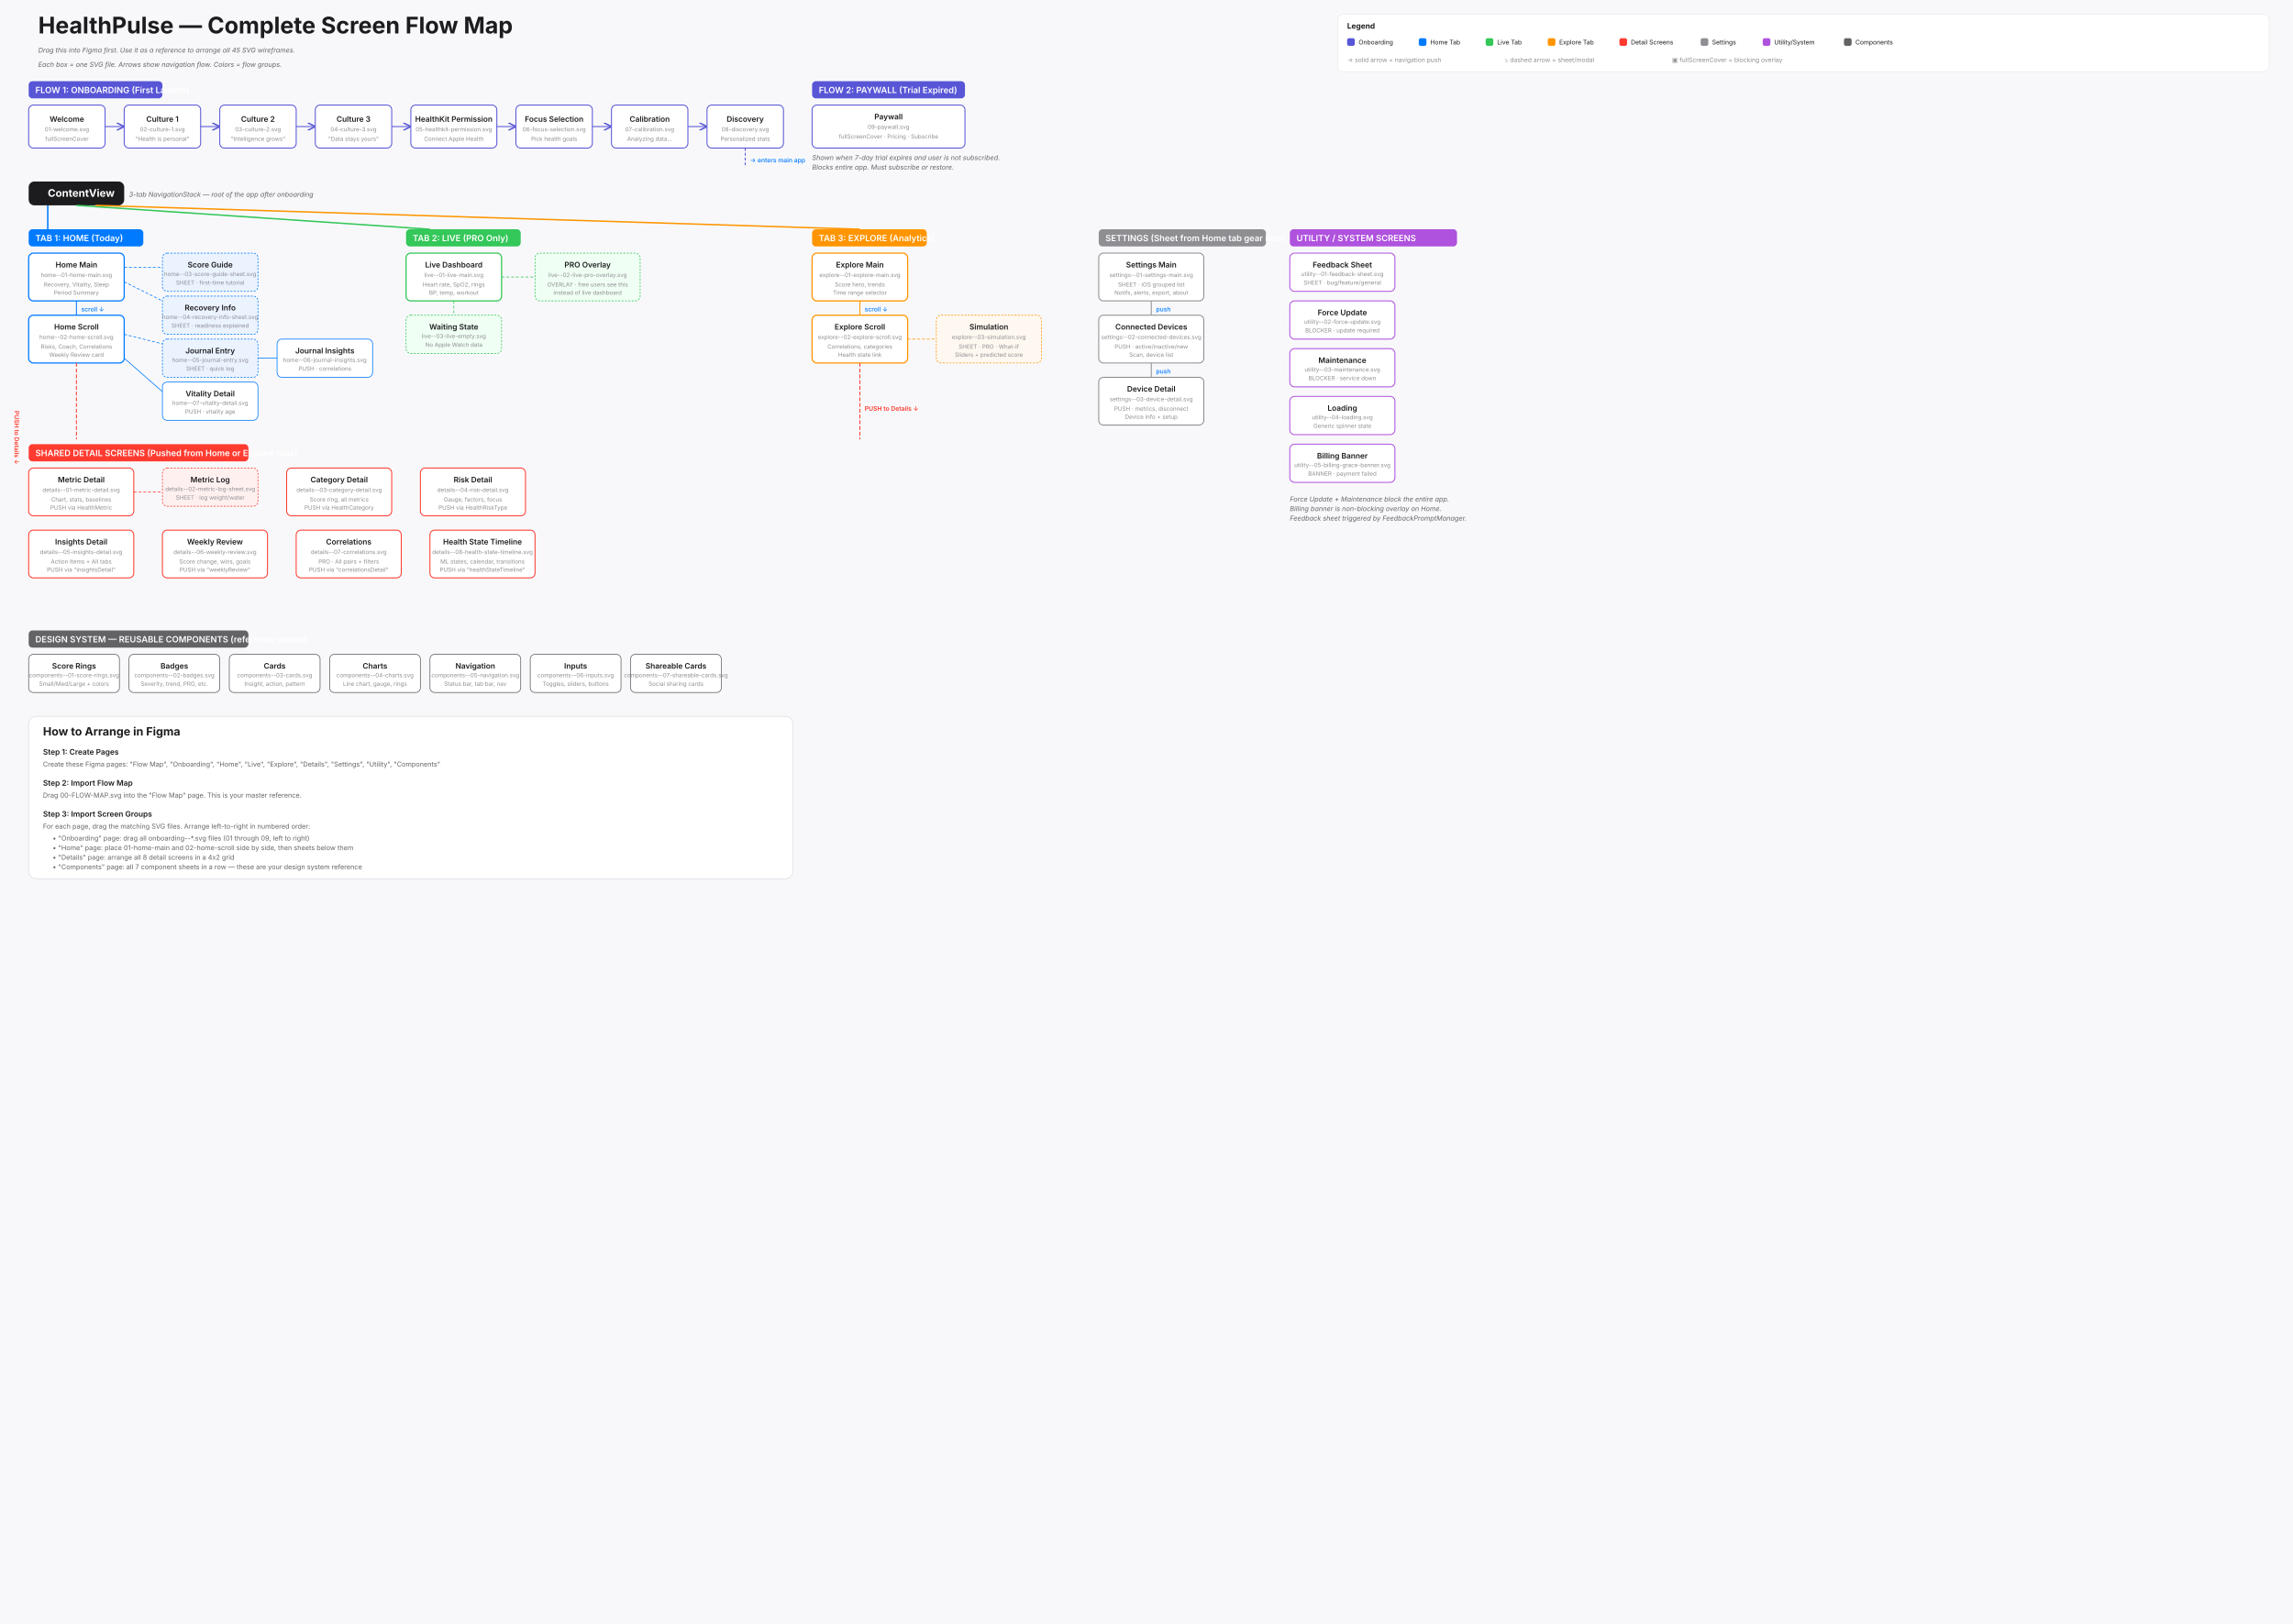
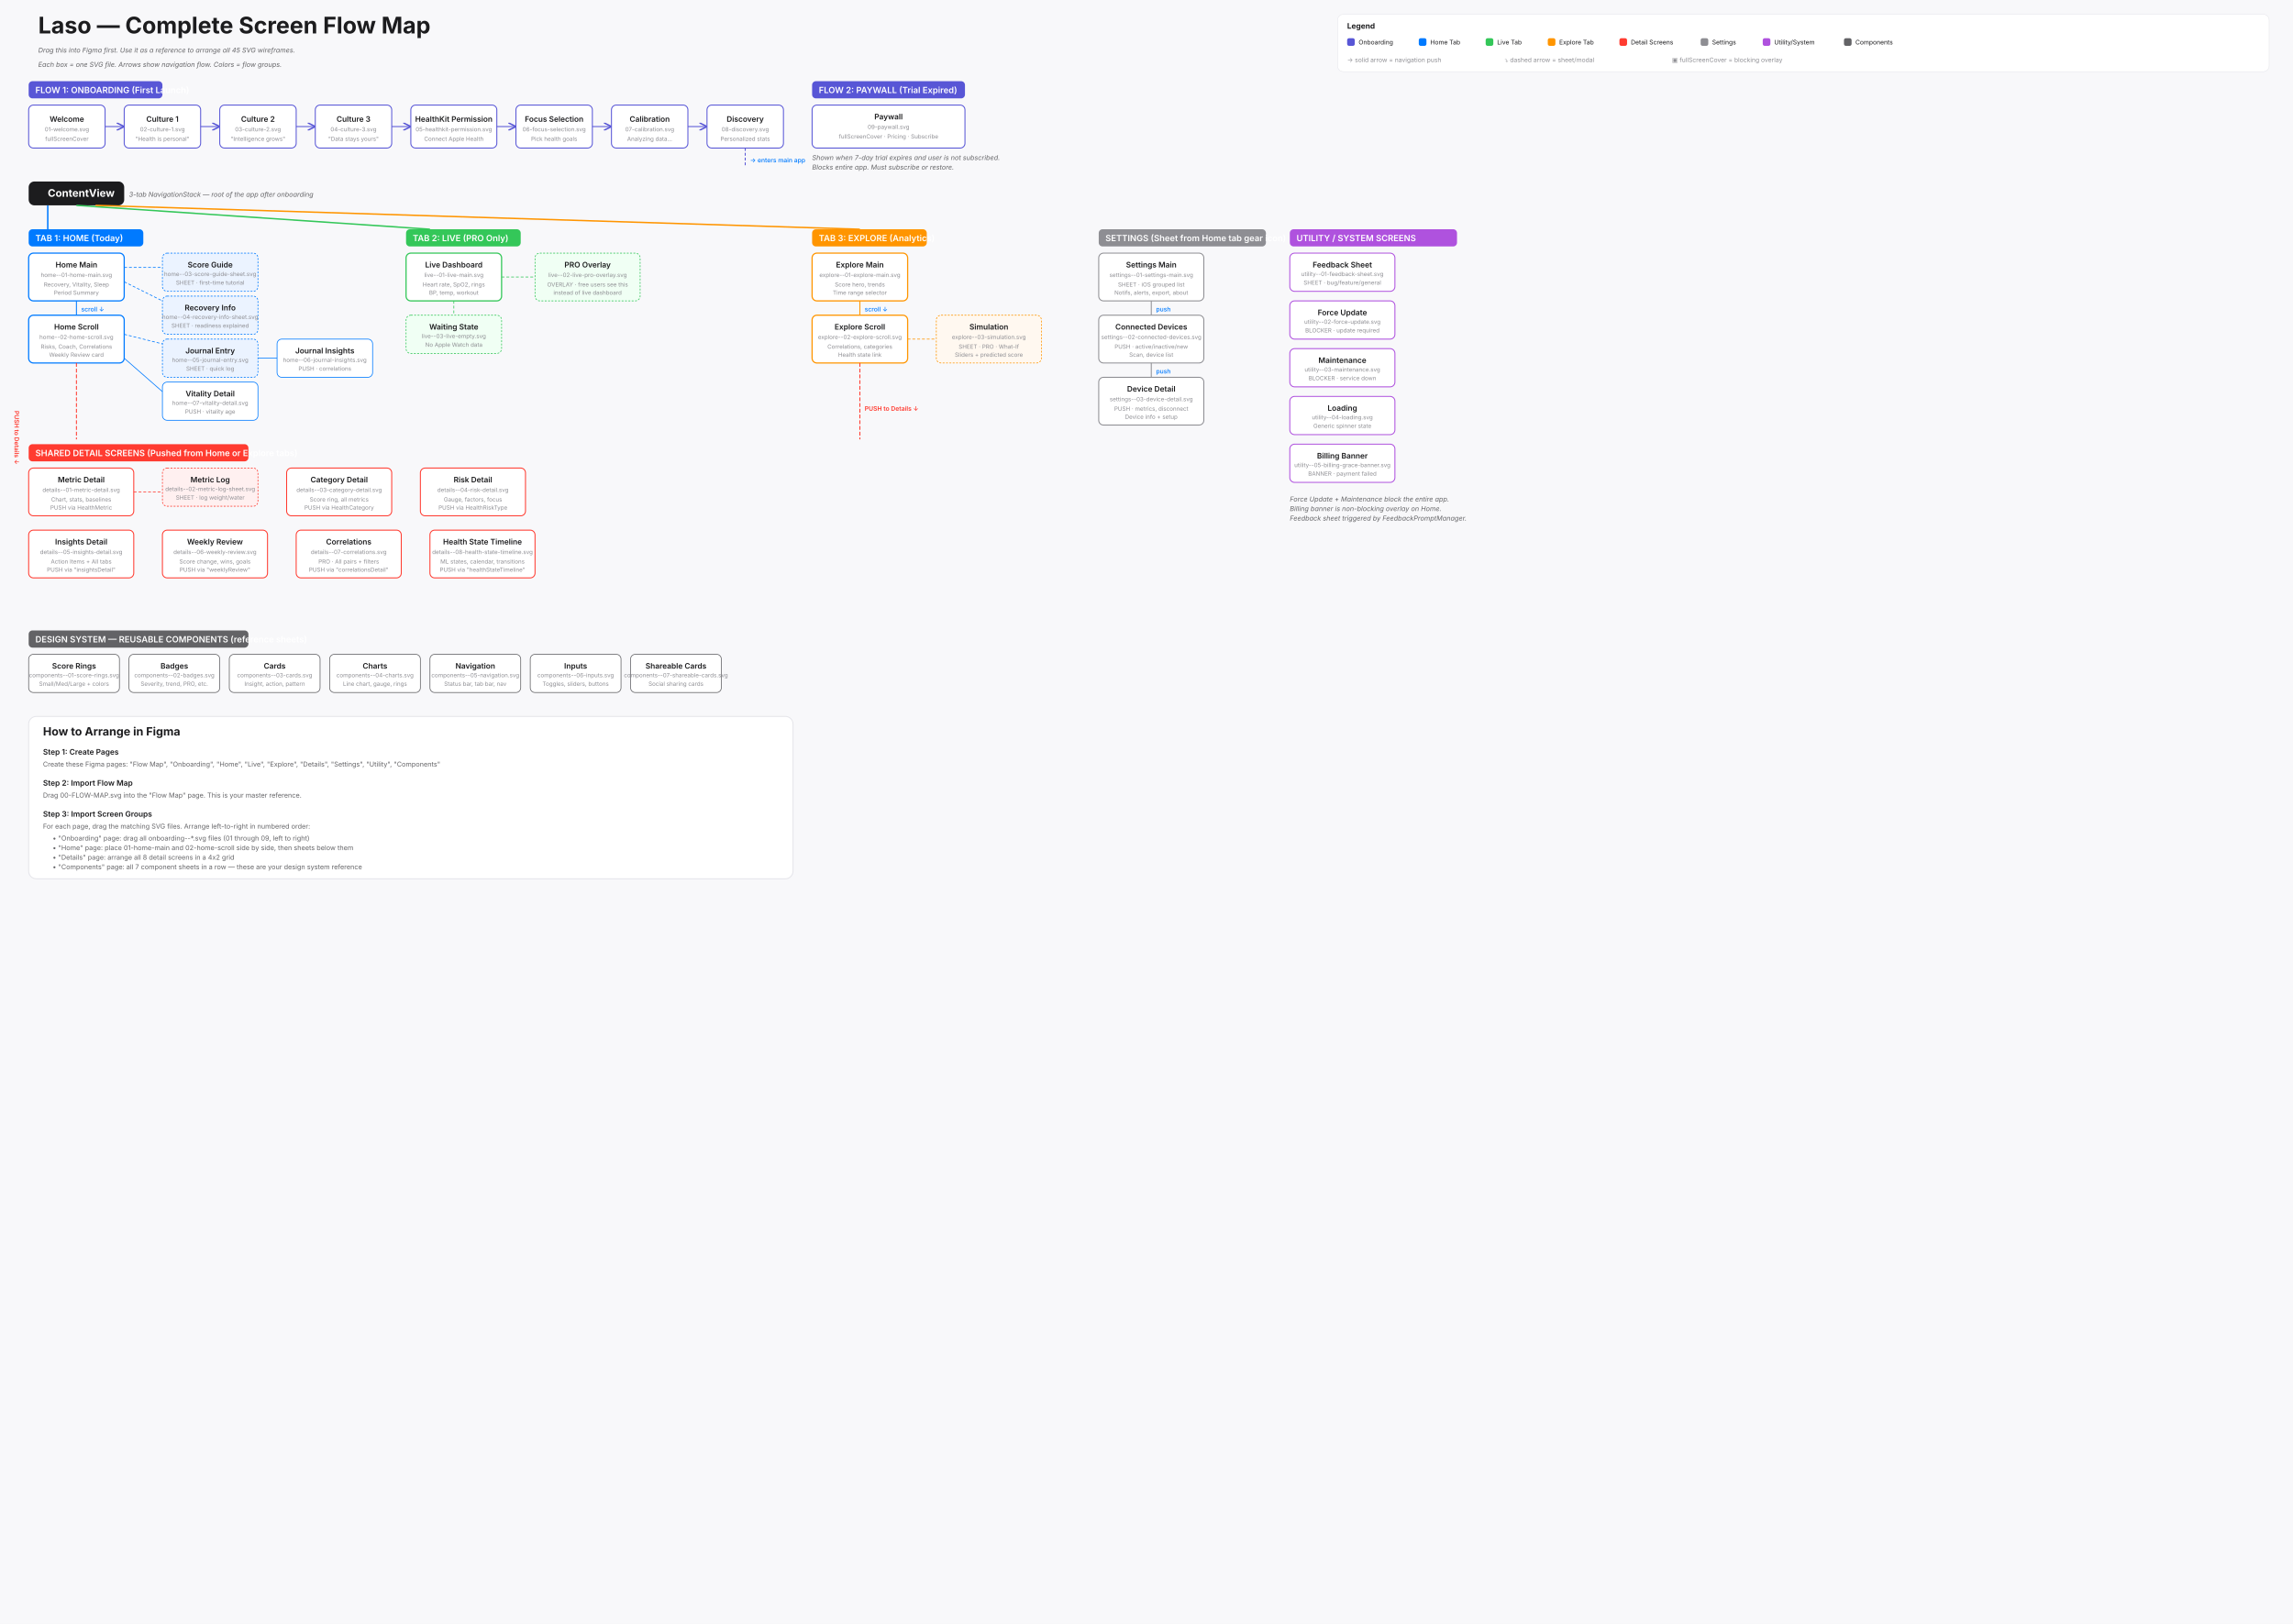
<svg xmlns="http://www.w3.org/2000/svg" viewBox="0 0 4800 3400" fill="none">
  <style>
    text { font-family: -apple-system, system-ui, sans-serif; }
    .title { font-size: 48px; font-weight: 700; fill: #1C1C1E; }
    .subtitle { font-size: 28px; font-weight: 600; fill: #1C1C1E; }
    .label { font-size: 18px; font-weight: 600; fill: #FFFFFF; }
    .file { font-size: 14px; fill: #8E8E93; }
    .screen-name { font-size: 16px; font-weight: 600; fill: #1C1C1E; text-anchor: middle; }
    .screen-type { font-size: 12px; fill: #8E8E93; text-anchor: middle; }
    .arrow-label { font-size: 13px; fill: #007AFF; font-weight: 500; }
    .flow-num { font-size: 20px; font-weight: 700; fill: #FFFFFF; }
    .note { font-size: 14px; fill: #636366; font-style: italic; }
  </style>
  <rect width="4800" height="3400" fill="#F8F8FA" />
-   <text x="80" y="70" class="title">HealthPulse — Complete Screen Flow Map</text>
+   <text x="80" y="70" class="title">Laso — Complete Screen Flow Map</text>
  <text x="80" y="110" class="note">Drag this into Figma first. Use it as a reference to arrange all 45 SVG wireframes.</text>
  <text x="80" y="140" class="note">Each box = one SVG file. Arrows show navigation flow. Colors = flow groups.</text>
  <g id="legend" transform="translate(2800, 30)">
    <rect x="0" y="0" width="1950" height="120" rx="12" fill="#FFFFFF" stroke="#E5E5EA" />
    <text x="20" y="30" style="font-size:16px;font-weight:700;fill:#1C1C1E">Legend</text>
    <rect x="20" y="50" width="16" height="16" rx="4" fill="#5856D6" />
    <text x="44" y="63" style="font-size:13px;fill:#1C1C1E">Onboarding</text>
    <rect x="170" y="50" width="16" height="16" rx="4" fill="#007AFF" />
    <text x="194" y="63" style="font-size:13px;fill:#1C1C1E">Home Tab</text>
    <rect x="310" y="50" width="16" height="16" rx="4" fill="#34C759" />
    <text x="334" y="63" style="font-size:13px;fill:#1C1C1E">Live Tab</text>
    <rect x="440" y="50" width="16" height="16" rx="4" fill="#FF9500" />
    <text x="464" y="63" style="font-size:13px;fill:#1C1C1E">Explore Tab</text>
    <rect x="590" y="50" width="16" height="16" rx="4" fill="#FF3B30" />
    <text x="614" y="63" style="font-size:13px;fill:#1C1C1E">Detail Screens</text>
    <rect x="760" y="50" width="16" height="16" rx="4" fill="#8E8E93" />
    <text x="784" y="63" style="font-size:13px;fill:#1C1C1E">Settings</text>
    <rect x="890" y="50" width="16" height="16" rx="4" fill="#AF52DE" />
    <text x="914" y="63" style="font-size:13px;fill:#1C1C1E">Utility/System</text>
    <rect x="1060" y="50" width="16" height="16" rx="4" fill="#636366" />
    <text x="1084" y="63" style="font-size:13px;fill:#1C1C1E">Components</text>
    <text x="20" y="100" style="font-size:13px;fill:#8E8E93">→ solid arrow = navigation push</text>
    <text x="350" y="100" style="font-size:13px;fill:#8E8E93">⤵ dashed arrow = sheet/modal</text>
    <text x="700" y="100" style="font-size:13px;fill:#8E8E93">▣ fullScreenCover = blocking overlay</text>
  </g>
  <g id="flow-1-onboarding">
    <rect x="60" y="170" width="280" height="36" rx="8" fill="#5856D6" />
    <text x="74" y="195" class="label">FLOW 1: ONBOARDING (First Launch)</text>
    <g id="onboarding-01">
      <rect x="60" y="220" width="160" height="90" rx="10" fill="#FFFFFF" stroke="#5856D6" stroke-width="2" />
      <text x="140" y="255" class="screen-name">Welcome</text>
      <text x="140" y="275" class="screen-type">01-welcome.svg</text>
      <text x="140" y="295" class="screen-type">fullScreenCover</text>
    </g>
    <line x1="220" y1="265" x2="260" y2="265" stroke="#5856D6" stroke-width="2" marker-end="url(#arrowPurple)" />
    <g id="onboarding-02">
      <rect x="260" y="220" width="160" height="90" rx="10" fill="#FFFFFF" stroke="#5856D6" stroke-width="2" />
      <text x="340" y="255" class="screen-name">Culture 1</text>
      <text x="340" y="275" class="screen-type">02-culture-1.svg</text>
      <text x="340" y="295" class="screen-type">"Health is personal"</text>
    </g>
    <line x1="420" y1="265" x2="460" y2="265" stroke="#5856D6" stroke-width="2" marker-end="url(#arrowPurple)" />
    <g id="onboarding-03">
      <rect x="460" y="220" width="160" height="90" rx="10" fill="#FFFFFF" stroke="#5856D6" stroke-width="2" />
      <text x="540" y="255" class="screen-name">Culture 2</text>
      <text x="540" y="275" class="screen-type">03-culture-2.svg</text>
      <text x="540" y="295" class="screen-type">"Intelligence grows"</text>
    </g>
    <line x1="620" y1="265" x2="660" y2="265" stroke="#5856D6" stroke-width="2" marker-end="url(#arrowPurple)" />
    <g id="onboarding-04">
      <rect x="660" y="220" width="160" height="90" rx="10" fill="#FFFFFF" stroke="#5856D6" stroke-width="2" />
      <text x="740" y="255" class="screen-name">Culture 3</text>
      <text x="740" y="275" class="screen-type">04-culture-3.svg</text>
      <text x="740" y="295" class="screen-type">"Data stays yours"</text>
    </g>
    <line x1="820" y1="265" x2="860" y2="265" stroke="#5856D6" stroke-width="2" marker-end="url(#arrowPurple)" />
    <g id="onboarding-05">
      <rect x="860" y="220" width="180" height="90" rx="10" fill="#FFFFFF" stroke="#5856D6" stroke-width="2" />
      <text x="950" y="255" class="screen-name">HealthKit Permission</text>
      <text x="950" y="275" class="screen-type">05-healthkit-permission.svg</text>
      <text x="950" y="295" class="screen-type">Connect Apple Health</text>
    </g>
    <line x1="1040" y1="265" x2="1080" y2="265" stroke="#5856D6" stroke-width="2" marker-end="url(#arrowPurple)" />
    <g id="onboarding-06">
      <rect x="1080" y="220" width="160" height="90" rx="10" fill="#FFFFFF" stroke="#5856D6" stroke-width="2" />
      <text x="1160" y="255" class="screen-name">Focus Selection</text>
      <text x="1160" y="275" class="screen-type">06-focus-selection.svg</text>
      <text x="1160" y="295" class="screen-type">Pick health goals</text>
    </g>
    <line x1="1240" y1="265" x2="1280" y2="265" stroke="#5856D6" stroke-width="2" marker-end="url(#arrowPurple)" />
    <g id="onboarding-07">
      <rect x="1280" y="220" width="160" height="90" rx="10" fill="#FFFFFF" stroke="#5856D6" stroke-width="2" />
      <text x="1360" y="255" class="screen-name">Calibration</text>
      <text x="1360" y="275" class="screen-type">07-calibration.svg</text>
      <text x="1360" y="295" class="screen-type">Analyzing data...</text>
    </g>
    <line x1="1440" y1="265" x2="1480" y2="265" stroke="#5856D6" stroke-width="2" marker-end="url(#arrowPurple)" />
    <g id="onboarding-08">
      <rect x="1480" y="220" width="160" height="90" rx="10" fill="#FFFFFF" stroke="#5856D6" stroke-width="2" />
      <text x="1560" y="255" class="screen-name">Discovery</text>
      <text x="1560" y="275" class="screen-type">08-discovery.svg</text>
      <text x="1560" y="295" class="screen-type">Personalized stats</text>
    </g>
    <line x1="1560" y1="310" x2="1560" y2="350" stroke="#5856D6" stroke-width="2" stroke-dasharray="6,4" />
    <text x="1570" y="340" class="arrow-label">→ enters main app</text>
  </g>
  <g id="flow-2-paywall" transform="translate(1700, 170)">
    <rect x="0" y="0" width="320" height="36" rx="8" fill="#5856D6" />
    <text x="14" y="25" class="label">FLOW 2: PAYWALL (Trial Expired)</text>
    <g id="paywall">
      <rect x="0" y="50" width="320" height="90" rx="10" fill="#FFFFFF" stroke="#5856D6" stroke-width="2" />
      <text x="160" y="80" class="screen-name">Paywall</text>
      <text x="160" y="100" class="screen-type">09-paywall.svg</text>
      <text x="160" y="120" class="screen-type">fullScreenCover · Pricing · Subscribe</text>
    </g>
    <text x="0" y="165" class="note">Shown when 7-day trial expires and user is not subscribed.</text>
    <text x="0" y="185" class="note">Blocks entire app. Must subscribe or restore.</text>
  </g>
  <g id="main-app-entry">
    <rect x="60" y="380" width="200" height="50" rx="12" fill="#1C1C1E" />
    <text x="100" y="412" style="font-size:22px;font-weight:700;fill:#FFFFFF">ContentView</text>
    <text x="270" y="412" class="note">3-tab NavigationStack — root of the app after onboarding</text>
    <line x1="100" y1="430" x2="100" y2="480" stroke="#007AFF" stroke-width="3" />
    <line x1="160" y1="430" x2="900" y2="480" stroke="#34C759" stroke-width="3" />
    <line x1="200" y1="430" x2="1800" y2="480" stroke="#FF9500" stroke-width="3" />
  </g>
  <g id="flow-3-home">
    <rect x="60" y="480" width="240" height="36" rx="8" fill="#007AFF" />
    <text x="74" y="505" class="label">TAB 1: HOME (Today)</text>
    <g id="home-main">
      <rect x="60" y="530" width="200" height="100" rx="10" fill="#FFFFFF" stroke="#007AFF" stroke-width="2.5" />
      <text x="160" y="560" class="screen-name">Home Main</text>
      <text x="160" y="580" class="screen-type">home--01-home-main.svg</text>
      <text x="160" y="600" class="screen-type">Recovery, Vitality, Sleep</text>
      <text x="160" y="617" class="screen-type">Period Summary</text>
    </g>
    <line x1="160" y1="630" x2="160" y2="660" stroke="#007AFF" stroke-width="2" />
    <text x="170" y="652" class="arrow-label">scroll ↓</text>
    <g id="home-scroll">
      <rect x="60" y="660" width="200" height="100" rx="10" fill="#FFFFFF" stroke="#007AFF" stroke-width="2.5" />
      <text x="160" y="690" class="screen-name">Home Scroll</text>
      <text x="160" y="710" class="screen-type">home--02-home-scroll.svg</text>
      <text x="160" y="730" class="screen-type">Risks, Coach, Correlations</text>
      <text x="160" y="747" class="screen-type">Weekly Review card</text>
    </g>
    <line x1="260" y1="560" x2="340" y2="560" stroke="#007AFF" stroke-width="1.5" stroke-dasharray="6,4" />
    <g id="home-score-guide">
      <rect x="340" y="530" width="200" height="80" rx="10" fill="#EBF3FF" stroke="#007AFF" stroke-width="1.5" stroke-dasharray="4,3" />
      <text x="440" y="560" class="screen-name">Score Guide</text>
      <text x="440" y="578" class="screen-type">home--03-score-guide-sheet.svg</text>
      <text x="440" y="596" class="screen-type">SHEET · first-time tutorial</text>
    </g>
    <line x1="260" y1="590" x2="340" y2="630" stroke="#007AFF" stroke-width="1.5" stroke-dasharray="6,4" />
    <g id="home-recovery-info">
      <rect x="340" y="620" width="200" height="80" rx="10" fill="#EBF3FF" stroke="#007AFF" stroke-width="1.5" stroke-dasharray="4,3" />
      <text x="440" y="650" class="screen-name">Recovery Info</text>
      <text x="440" y="668" class="screen-type">home--04-recovery-info-sheet.svg</text>
      <text x="440" y="686" class="screen-type">SHEET · readiness explained</text>
    </g>
    <line x1="260" y1="700" x2="340" y2="720" stroke="#007AFF" stroke-width="1.5" stroke-dasharray="6,4" />
    <g id="home-journal">
      <rect x="340" y="710" width="200" height="80" rx="10" fill="#EBF3FF" stroke="#007AFF" stroke-width="1.5" stroke-dasharray="4,3" />
      <text x="440" y="740" class="screen-name">Journal Entry</text>
      <text x="440" y="758" class="screen-type">home--05-journal-entry.svg</text>
      <text x="440" y="776" class="screen-type">SHEET · quick log</text>
    </g>
    <line x1="540" y1="750" x2="580" y2="750" stroke="#007AFF" stroke-width="1.5" />
    <g id="home-journal-insights">
      <rect x="580" y="710" width="200" height="80" rx="10" fill="#FFFFFF" stroke="#007AFF" stroke-width="1.5" />
      <text x="680" y="740" class="screen-name">Journal Insights</text>
      <text x="680" y="758" class="screen-type">home--06-journal-insights.svg</text>
      <text x="680" y="776" class="screen-type">PUSH · correlations</text>
    </g>
    <line x1="260" y1="750" x2="340" y2="820" stroke="#007AFF" stroke-width="1.5" />
    <g id="home-vitality">
      <rect x="340" y="800" width="200" height="80" rx="10" fill="#FFFFFF" stroke="#007AFF" stroke-width="1.5" />
      <text x="440" y="830" class="screen-name">Vitality Detail</text>
      <text x="440" y="848" class="screen-type">home--07-vitality-detail.svg</text>
      <text x="440" y="866" class="screen-type">PUSH · vitality age</text>
    </g>
    <line x1="160" y1="760" x2="160" y2="920" stroke="#FF3B30" stroke-width="2" stroke-dasharray="8,4" />
    <text x="35" y="860" style="font-size:13px;fill:#FF3B30;font-weight:600;writing-mode:tb">PUSH to Details ↓</text>
  </g>
  <g id="flow-4-live">
    <rect x="850" y="480" width="240" height="36" rx="8" fill="#34C759" />
    <text x="864" y="505" class="label">TAB 2: LIVE (PRO Only)</text>
    <g id="live-main">
      <rect x="850" y="530" width="200" height="100" rx="10" fill="#FFFFFF" stroke="#34C759" stroke-width="2.5" />
      <text x="950" y="560" class="screen-name">Live Dashboard</text>
      <text x="950" y="580" class="screen-type">live--01-live-main.svg</text>
      <text x="950" y="600" class="screen-type">Heart rate, SpO2, rings</text>
      <text x="950" y="617" class="screen-type">BP, temp, workout</text>
    </g>
    <line x1="1050" y1="580" x2="1120" y2="580" stroke="#34C759" stroke-width="1.5" stroke-dasharray="6,4" />
    <g id="live-pro">
      <rect x="1120" y="530" width="220" height="100" rx="10" fill="#F0FFF4" stroke="#34C759" stroke-width="1.5" stroke-dasharray="4,3" />
      <text x="1230" y="560" class="screen-name">PRO Overlay</text>
      <text x="1230" y="580" class="screen-type">live--02-live-pro-overlay.svg</text>
      <text x="1230" y="600" class="screen-type">OVERLAY · free users see this</text>
      <text x="1230" y="617" class="screen-type">instead of live dashboard</text>
    </g>
    <line x1="950" y1="630" x2="950" y2="660" stroke="#34C759" stroke-width="1.5" stroke-dasharray="6,4" />
    <g id="live-empty">
      <rect x="850" y="660" width="200" height="80" rx="10" fill="#F0FFF4" stroke="#34C759" stroke-width="1.5" stroke-dasharray="4,3" />
      <text x="950" y="690" class="screen-name">Waiting State</text>
      <text x="950" y="708" class="screen-type">live--03-live-empty.svg</text>
      <text x="950" y="726" class="screen-type">No Apple Watch data</text>
    </g>
  </g>
  <g id="flow-5-explore">
    <rect x="1700" y="480" width="240" height="36" rx="8" fill="#FF9500" />
    <text x="1714" y="505" class="label">TAB 3: EXPLORE (Analytics)</text>
    <g id="explore-main">
      <rect x="1700" y="530" width="200" height="100" rx="10" fill="#FFFFFF" stroke="#FF9500" stroke-width="2.5" />
      <text x="1800" y="560" class="screen-name">Explore Main</text>
      <text x="1800" y="580" class="screen-type">explore--01-explore-main.svg</text>
      <text x="1800" y="600" class="screen-type">Score hero, trends</text>
      <text x="1800" y="617" class="screen-type">Time range selector</text>
    </g>
    <line x1="1800" y1="630" x2="1800" y2="660" stroke="#FF9500" stroke-width="2" />
    <text x="1810" y="652" class="arrow-label">scroll ↓</text>
    <g id="explore-scroll">
      <rect x="1700" y="660" width="200" height="100" rx="10" fill="#FFFFFF" stroke="#FF9500" stroke-width="2.5" />
      <text x="1800" y="690" class="screen-name">Explore Scroll</text>
      <text x="1800" y="710" class="screen-type">explore--02-explore-scroll.svg</text>
      <text x="1800" y="730" class="screen-type">Correlations, categories</text>
      <text x="1800" y="747" class="screen-type">Health state link</text>
    </g>
    <line x1="1900" y1="710" x2="1960" y2="710" stroke="#FF9500" stroke-width="1.5" stroke-dasharray="6,4" />
    <g id="explore-simulation">
      <rect x="1960" y="660" width="220" height="100" rx="10" fill="#FFF8F0" stroke="#FF9500" stroke-width="1.5" stroke-dasharray="4,3" />
      <text x="2070" y="690" class="screen-name">Simulation</text>
      <text x="2070" y="710" class="screen-type">explore--03-simulation.svg</text>
      <text x="2070" y="730" class="screen-type">SHEET · PRO · What-If</text>
      <text x="2070" y="747" class="screen-type">Sliders + predicted score</text>
    </g>
    <line x1="1800" y1="760" x2="1800" y2="920" stroke="#FF3B30" stroke-width="2" stroke-dasharray="8,4" />
    <text x="1810" y="860" style="font-size:13px;fill:#FF3B30;font-weight:600">PUSH to Details ↓</text>
  </g>
  <g id="flow-6-details">
    <rect x="60" y="930" width="460" height="36" rx="8" fill="#FF3B30" />
    <text x="74" y="955" class="label">SHARED DETAIL SCREENS (Pushed from Home or Explore tabs)</text>
    <g id="detail-metric">
      <rect x="60" y="980" width="220" height="100" rx="10" fill="#FFFFFF" stroke="#FF3B30" stroke-width="2" />
      <text x="170" y="1010" class="screen-name">Metric Detail</text>
      <text x="170" y="1030" class="screen-type">details--01-metric-detail.svg</text>
      <text x="170" y="1050" class="screen-type">Chart, stats, baselines</text>
      <text x="170" y="1067" class="screen-type">PUSH via HealthMetric</text>
    </g>
    <line x1="280" y1="1030" x2="340" y2="1030" stroke="#FF3B30" stroke-width="1.5" stroke-dasharray="6,4" />
    <g id="detail-metric-log">
      <rect x="340" y="980" width="200" height="80" rx="10" fill="#FFF0F0" stroke="#FF3B30" stroke-width="1.5" stroke-dasharray="4,3" />
      <text x="440" y="1010" class="screen-name">Metric Log</text>
      <text x="440" y="1028" class="screen-type">details--02-metric-log-sheet.svg</text>
      <text x="440" y="1046" class="screen-type">SHEET · log weight/water</text>
    </g>
    <g id="detail-category">
      <rect x="600" y="980" width="220" height="100" rx="10" fill="#FFFFFF" stroke="#FF3B30" stroke-width="2" />
      <text x="710" y="1010" class="screen-name">Category Detail</text>
      <text x="710" y="1030" class="screen-type">details--03-category-detail.svg</text>
      <text x="710" y="1050" class="screen-type">Score ring, all metrics</text>
      <text x="710" y="1067" class="screen-type">PUSH via HealthCategory</text>
    </g>
    <g id="detail-risk">
      <rect x="880" y="980" width="220" height="100" rx="10" fill="#FFFFFF" stroke="#FF3B30" stroke-width="2" />
      <text x="990" y="1010" class="screen-name">Risk Detail</text>
      <text x="990" y="1030" class="screen-type">details--04-risk-detail.svg</text>
      <text x="990" y="1050" class="screen-type">Gauge, factors, focus</text>
      <text x="990" y="1067" class="screen-type">PUSH via HealthRiskType</text>
    </g>
    <g id="detail-insights">
      <rect x="60" y="1110" width="220" height="100" rx="10" fill="#FFFFFF" stroke="#FF3B30" stroke-width="2" />
      <text x="170" y="1140" class="screen-name">Insights Detail</text>
      <text x="170" y="1160" class="screen-type">details--05-insights-detail.svg</text>
      <text x="170" y="1180" class="screen-type">Action Items + All tabs</text>
      <text x="170" y="1197" class="screen-type">PUSH via "insightsDetail"</text>
    </g>
    <g id="detail-weekly">
      <rect x="340" y="1110" width="220" height="100" rx="10" fill="#FFFFFF" stroke="#FF3B30" stroke-width="2" />
      <text x="450" y="1140" class="screen-name">Weekly Review</text>
      <text x="450" y="1160" class="screen-type">details--06-weekly-review.svg</text>
      <text x="450" y="1180" class="screen-type">Score change, wins, goals</text>
      <text x="450" y="1197" class="screen-type">PUSH via "weeklyReview"</text>
    </g>
    <g id="detail-correlations">
      <rect x="620" y="1110" width="220" height="100" rx="10" fill="#FFFFFF" stroke="#FF3B30" stroke-width="2" />
      <text x="730" y="1140" class="screen-name">Correlations</text>
      <text x="730" y="1160" class="screen-type">details--07-correlations.svg</text>
      <text x="730" y="1180" class="screen-type">PRO · All pairs + filters</text>
      <text x="730" y="1197" class="screen-type">PUSH via "correlationsDetail"</text>
    </g>
    <g id="detail-healthstate">
      <rect x="900" y="1110" width="220" height="100" rx="10" fill="#FFFFFF" stroke="#FF3B30" stroke-width="2" />
      <text x="1010" y="1140" class="screen-name">Health State Timeline</text>
      <text x="1010" y="1160" class="screen-type">details--08-health-state-timeline.svg</text>
      <text x="1010" y="1180" class="screen-type">ML states, calendar, transitions</text>
      <text x="1010" y="1197" class="screen-type">PUSH via "healthStateTimeline"</text>
    </g>
  </g>
  <g id="flow-7-settings">
    <rect x="2300" y="480" width="350" height="36" rx="8" fill="#8E8E93" />
    <text x="2314" y="505" class="label">SETTINGS (Sheet from Home tab gear icon)</text>
    <g id="settings-main">
      <rect x="2300" y="530" width="220" height="100" rx="10" fill="#FFFFFF" stroke="#8E8E93" stroke-width="2" />
      <text x="2410" y="560" class="screen-name">Settings Main</text>
      <text x="2410" y="580" class="screen-type">settings--01-settings-main.svg</text>
      <text x="2410" y="600" class="screen-type">SHEET · iOS grouped list</text>
      <text x="2410" y="617" class="screen-type">Notifs, alerts, export, about</text>
    </g>
    <line x1="2410" y1="630" x2="2410" y2="660" stroke="#8E8E93" stroke-width="2" />
    <text x="2420" y="652" class="arrow-label">push</text>
    <g id="settings-devices">
      <rect x="2300" y="660" width="220" height="100" rx="10" fill="#FFFFFF" stroke="#8E8E93" stroke-width="2" />
      <text x="2410" y="690" class="screen-name">Connected Devices</text>
      <text x="2410" y="710" class="screen-type">settings--02-connected-devices.svg</text>
      <text x="2410" y="730" class="screen-type">PUSH · active/inactive/new</text>
      <text x="2410" y="747" class="screen-type">Scan, device list</text>
    </g>
    <line x1="2410" y1="760" x2="2410" y2="790" stroke="#8E8E93" stroke-width="2" />
    <text x="2420" y="782" class="arrow-label">push</text>
    <g id="settings-device-detail">
      <rect x="2300" y="790" width="220" height="100" rx="10" fill="#FFFFFF" stroke="#8E8E93" stroke-width="2" />
      <text x="2410" y="820" class="screen-name">Device Detail</text>
      <text x="2410" y="840" class="screen-type">settings--03-device-detail.svg</text>
      <text x="2410" y="860" class="screen-type">PUSH · metrics, disconnect</text>
      <text x="2410" y="877" class="screen-type">Device info + setup</text>
    </g>
  </g>
  <g id="flow-8-utility">
    <rect x="2700" y="480" width="350" height="36" rx="8" fill="#AF52DE" />
    <text x="2714" y="505" class="label">UTILITY / SYSTEM SCREENS</text>
    <g id="utility-feedback">
      <rect x="2700" y="530" width="220" height="80" rx="10" fill="#FFFFFF" stroke="#AF52DE" stroke-width="2" />
      <text x="2810" y="560" class="screen-name">Feedback Sheet</text>
      <text x="2810" y="578" class="screen-type">utility--01-feedback-sheet.svg</text>
      <text x="2810" y="596" class="screen-type">SHEET · bug/feature/general</text>
    </g>
    <g id="utility-force-update">
      <rect x="2700" y="630" width="220" height="80" rx="10" fill="#FFFFFF" stroke="#AF52DE" stroke-width="2" />
      <text x="2810" y="660" class="screen-name">Force Update</text>
      <text x="2810" y="678" class="screen-type">utility--02-force-update.svg</text>
      <text x="2810" y="696" class="screen-type">BLOCKER · update required</text>
    </g>
    <g id="utility-maintenance">
      <rect x="2700" y="730" width="220" height="80" rx="10" fill="#FFFFFF" stroke="#AF52DE" stroke-width="2" />
      <text x="2810" y="760" class="screen-name">Maintenance</text>
      <text x="2810" y="778" class="screen-type">utility--03-maintenance.svg</text>
      <text x="2810" y="796" class="screen-type">BLOCKER · service down</text>
    </g>
    <g id="utility-loading">
      <rect x="2700" y="830" width="220" height="80" rx="10" fill="#FFFFFF" stroke="#AF52DE" stroke-width="2" />
      <text x="2810" y="860" class="screen-name">Loading</text>
      <text x="2810" y="878" class="screen-type">utility--04-loading.svg</text>
      <text x="2810" y="896" class="screen-type">Generic spinner state</text>
    </g>
    <g id="utility-billing">
      <rect x="2700" y="930" width="220" height="80" rx="10" fill="#FFFFFF" stroke="#AF52DE" stroke-width="2" />
      <text x="2810" y="960" class="screen-name">Billing Banner</text>
      <text x="2810" y="978" class="screen-type">utility--05-billing-grace-banner.svg</text>
      <text x="2810" y="996" class="screen-type">BANNER · payment failed</text>
    </g>
    <text x="2700" y="1050" class="note">Force Update + Maintenance block the entire app.</text>
    <text x="2700" y="1070" class="note">Billing banner is non-blocking overlay on Home.</text>
    <text x="2700" y="1090" class="note">Feedback sheet triggered by FeedbackPromptManager.</text>
  </g>
  <g id="flow-9-components">
    <rect x="60" y="1320" width="460" height="36" rx="8" fill="#636366" />
    <text x="74" y="1345" class="label">DESIGN SYSTEM — REUSABLE COMPONENTS (reference sheets)</text>
    <g id="comp-rings">
      <rect x="60" y="1370" width="190" height="80" rx="10" fill="#FFFFFF" stroke="#636366" stroke-width="1.5" />
      <text x="155" y="1400" class="screen-name">Score Rings</text>
      <text x="155" y="1418" class="screen-type">components--01-score-rings.svg</text>
      <text x="155" y="1436" class="screen-type">Small/Med/Large + colors</text>
    </g>
    <g id="comp-badges">
      <rect x="270" y="1370" width="190" height="80" rx="10" fill="#FFFFFF" stroke="#636366" stroke-width="1.5" />
      <text x="365" y="1400" class="screen-name">Badges</text>
      <text x="365" y="1418" class="screen-type">components--02-badges.svg</text>
      <text x="365" y="1436" class="screen-type">Severity, trend, PRO, etc.</text>
    </g>
    <g id="comp-cards">
      <rect x="480" y="1370" width="190" height="80" rx="10" fill="#FFFFFF" stroke="#636366" stroke-width="1.5" />
      <text x="575" y="1400" class="screen-name">Cards</text>
      <text x="575" y="1418" class="screen-type">components--03-cards.svg</text>
      <text x="575" y="1436" class="screen-type">Insight, action, pattern</text>
    </g>
    <g id="comp-charts">
      <rect x="690" y="1370" width="190" height="80" rx="10" fill="#FFFFFF" stroke="#636366" stroke-width="1.5" />
      <text x="785" y="1400" class="screen-name">Charts</text>
      <text x="785" y="1418" class="screen-type">components--04-charts.svg</text>
      <text x="785" y="1436" class="screen-type">Line chart, gauge, rings</text>
    </g>
    <g id="comp-nav">
      <rect x="900" y="1370" width="190" height="80" rx="10" fill="#FFFFFF" stroke="#636366" stroke-width="1.5" />
      <text x="995" y="1400" class="screen-name">Navigation</text>
      <text x="995" y="1418" class="screen-type">components--05-navigation.svg</text>
      <text x="995" y="1436" class="screen-type">Status bar, tab bar, nav</text>
    </g>
    <g id="comp-inputs">
      <rect x="1110" y="1370" width="190" height="80" rx="10" fill="#FFFFFF" stroke="#636366" stroke-width="1.5" />
      <text x="1205" y="1400" class="screen-name">Inputs</text>
      <text x="1205" y="1418" class="screen-type">components--06-inputs.svg</text>
      <text x="1205" y="1436" class="screen-type">Toggles, sliders, buttons</text>
    </g>
    <g id="comp-shareable">
      <rect x="1320" y="1370" width="190" height="80" rx="10" fill="#FFFFFF" stroke="#636366" stroke-width="1.5" />
      <text x="1415" y="1400" class="screen-name">Shareable Cards</text>
      <text x="1415" y="1418" class="screen-type">components--07-shareable-cards.svg</text>
      <text x="1415" y="1436" class="screen-type">Social sharing cards</text>
    </g>
  </g>
  <g id="instructions" transform="translate(60, 1500)">
    <rect x="0" y="0" width="1600" height="340" rx="16" fill="#FFFFFF" stroke="#E5E5EA" stroke-width="2" />
    <text x="30" y="40" style="font-size:24px;font-weight:700;fill:#1C1C1E">How to Arrange in Figma</text>
    <text x="30" y="80" style="font-size:16px;font-weight:600;fill:#1C1C1E">Step 1: Create Pages</text>
    <text x="30" y="105" style="font-size:14px;fill:#636366">Create these Figma pages: "Flow Map", "Onboarding", "Home", "Live", "Explore", "Details", "Settings", "Utility", "Components"</text>
    <text x="30" y="145" style="font-size:16px;font-weight:600;fill:#1C1C1E">Step 2: Import Flow Map</text>
    <text x="30" y="170" style="font-size:14px;fill:#636366">Drag 00-FLOW-MAP.svg into the "Flow Map" page. This is your master reference.</text>
    <text x="30" y="210" style="font-size:16px;font-weight:600;fill:#1C1C1E">Step 3: Import Screen Groups</text>
    <text x="30" y="235" style="font-size:14px;fill:#636366">For each page, drag the matching SVG files. Arrange left-to-right in numbered order:</text>
    <text x="50" y="260" style="font-size:14px;fill:#636366">• "Onboarding" page: drag all onboarding--*.svg files (01 through 09, left to right)</text>
    <text x="50" y="280" style="font-size:14px;fill:#636366">• "Home" page: place 01-home-main and 02-home-scroll side by side, then sheets below them</text>
    <text x="50" y="300" style="font-size:14px;fill:#636366">• "Details" page: arrange all 8 detail screens in a 4x2 grid</text>
    <text x="50" y="320" style="font-size:14px;fill:#636366">• "Components" page: all 7 component sheets in a row — these are your design system reference</text>
  </g>
  <defs>
    <marker id="arrowPurple" markerWidth="8" markerHeight="8" refX="8" refY="4" orient="auto">
      <path d="M0,0 L8,4 L0,8" fill="none" stroke="#5856D6" stroke-width="1.5" />
    </marker>
    <marker id="arrowBlue" markerWidth="8" markerHeight="8" refX="8" refY="4" orient="auto">
      <path d="M0,0 L8,4 L0,8" fill="none" stroke="#007AFF" stroke-width="1.5" />
    </marker>
    <marker id="arrowRed" markerWidth="8" markerHeight="8" refX="8" refY="4" orient="auto">
      <path d="M0,0 L8,4 L0,8" fill="none" stroke="#FF3B30" stroke-width="1.5" />
    </marker>
  </defs>
</svg>
